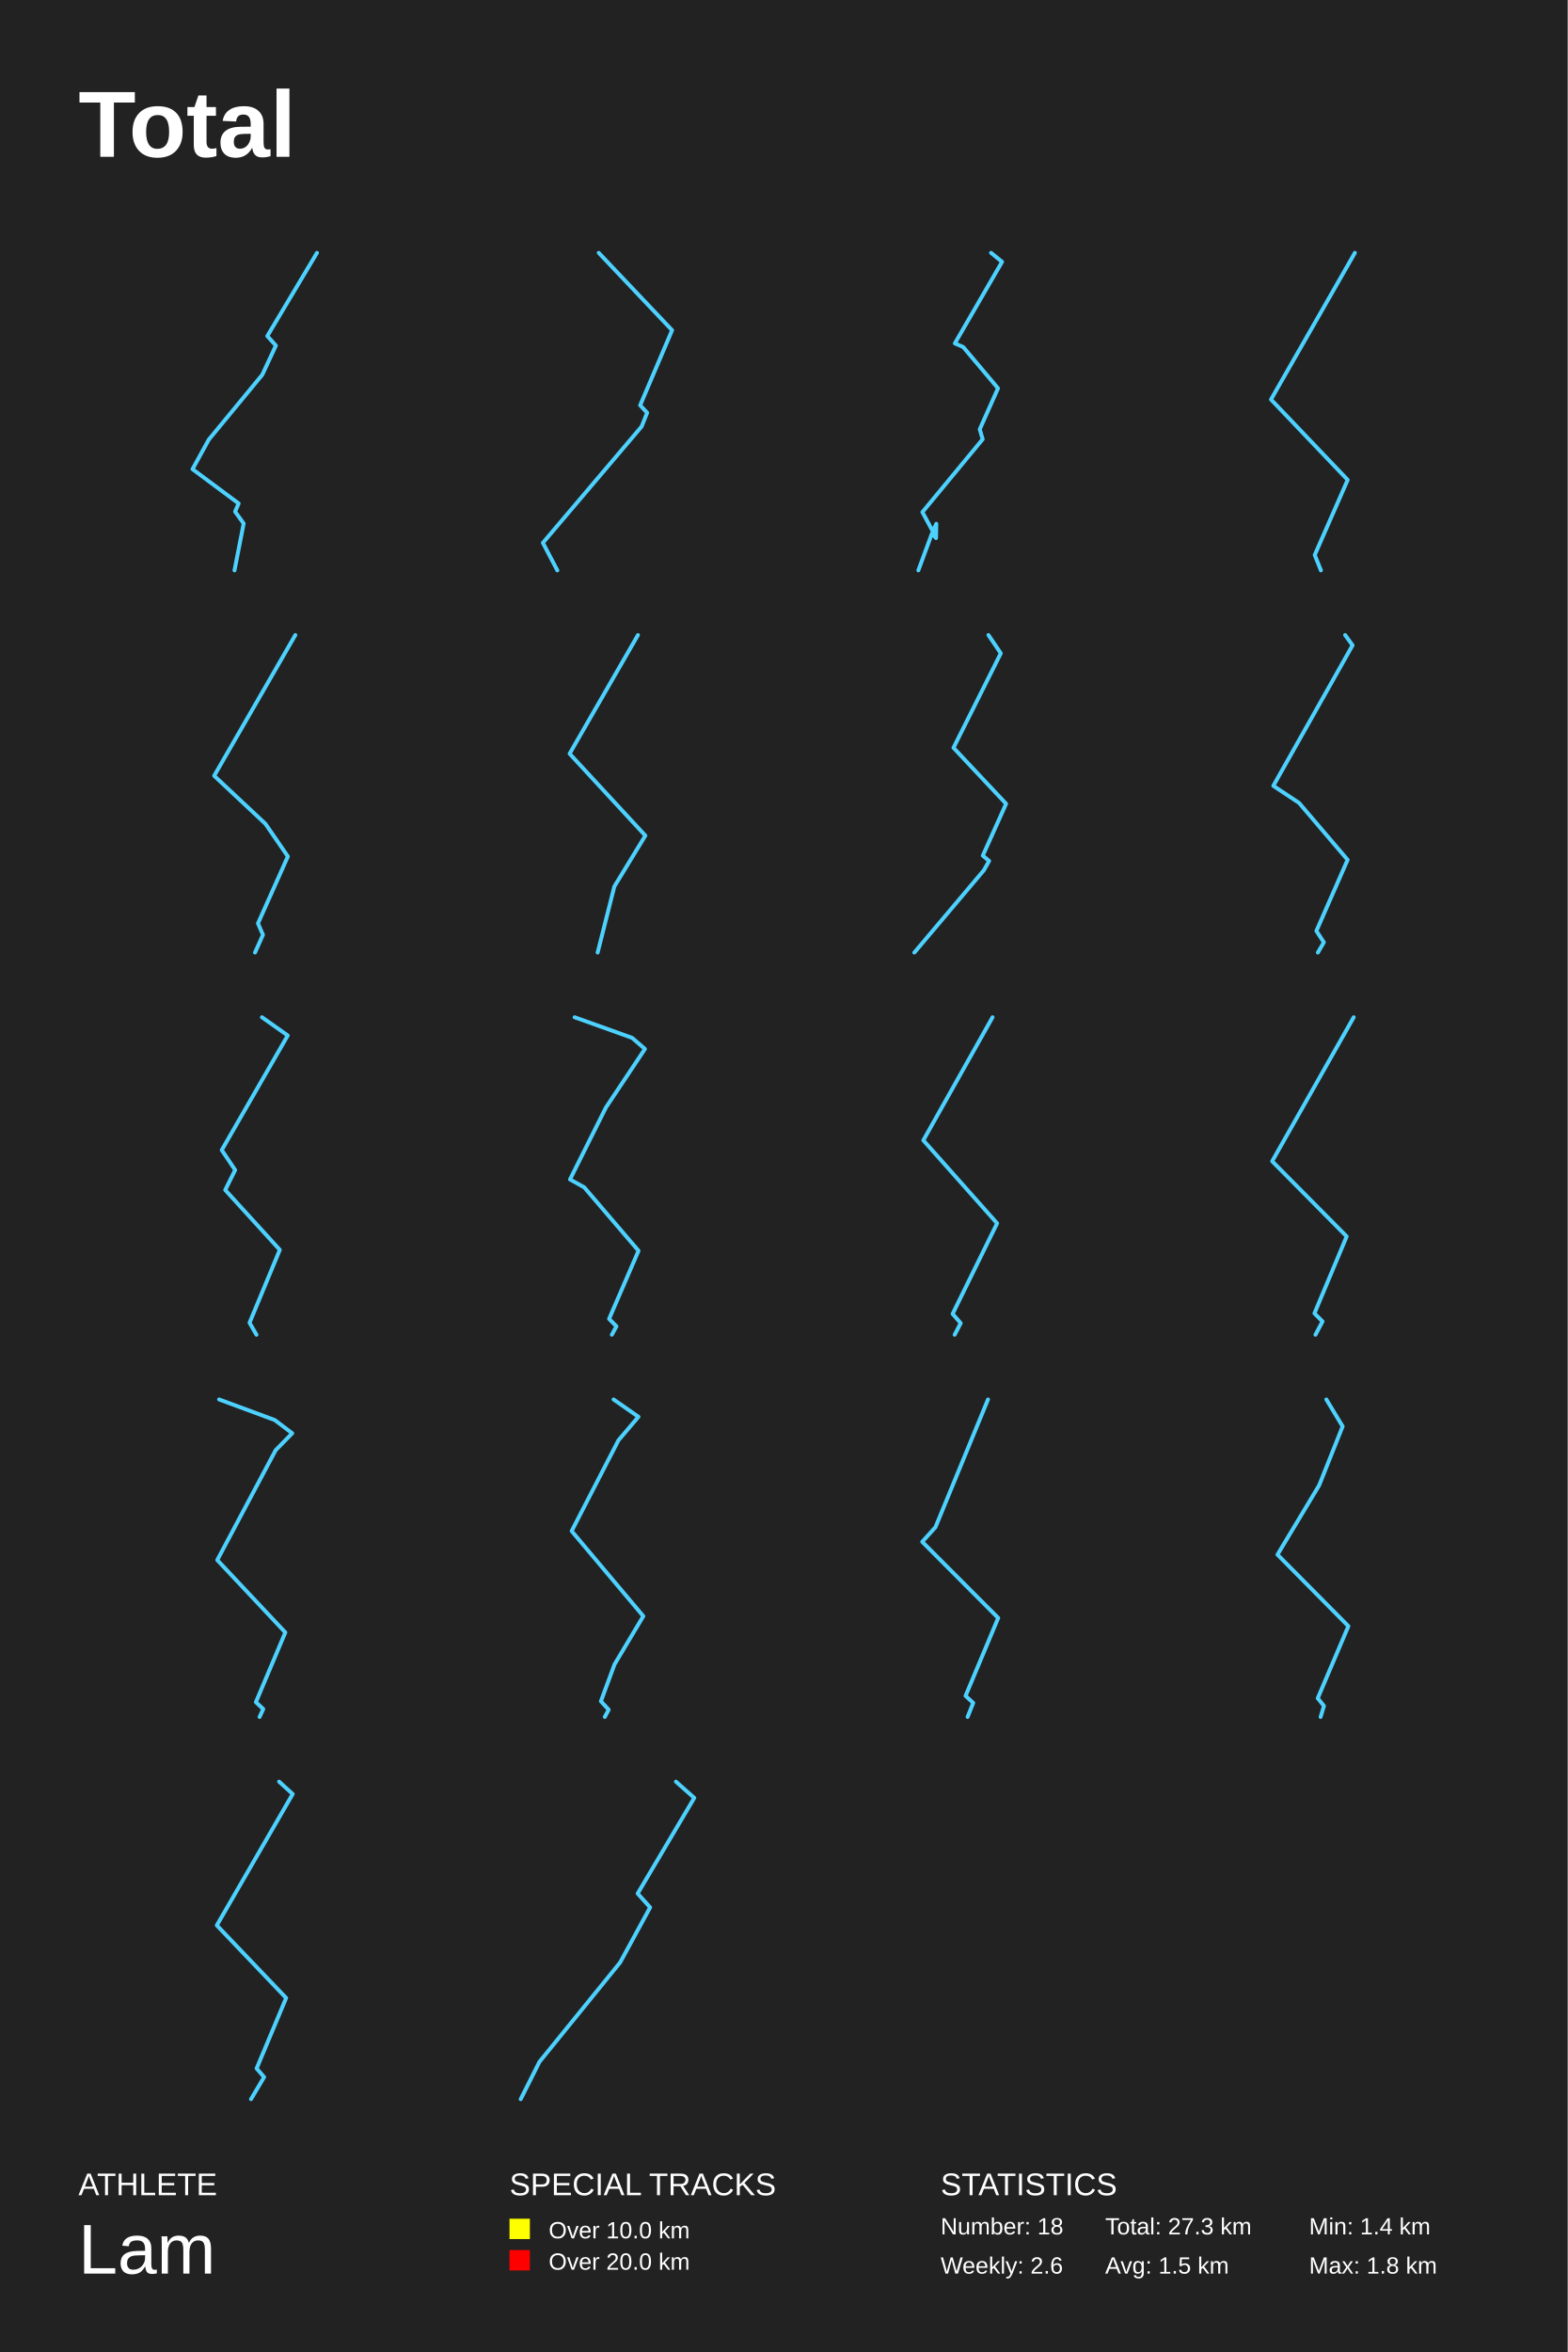
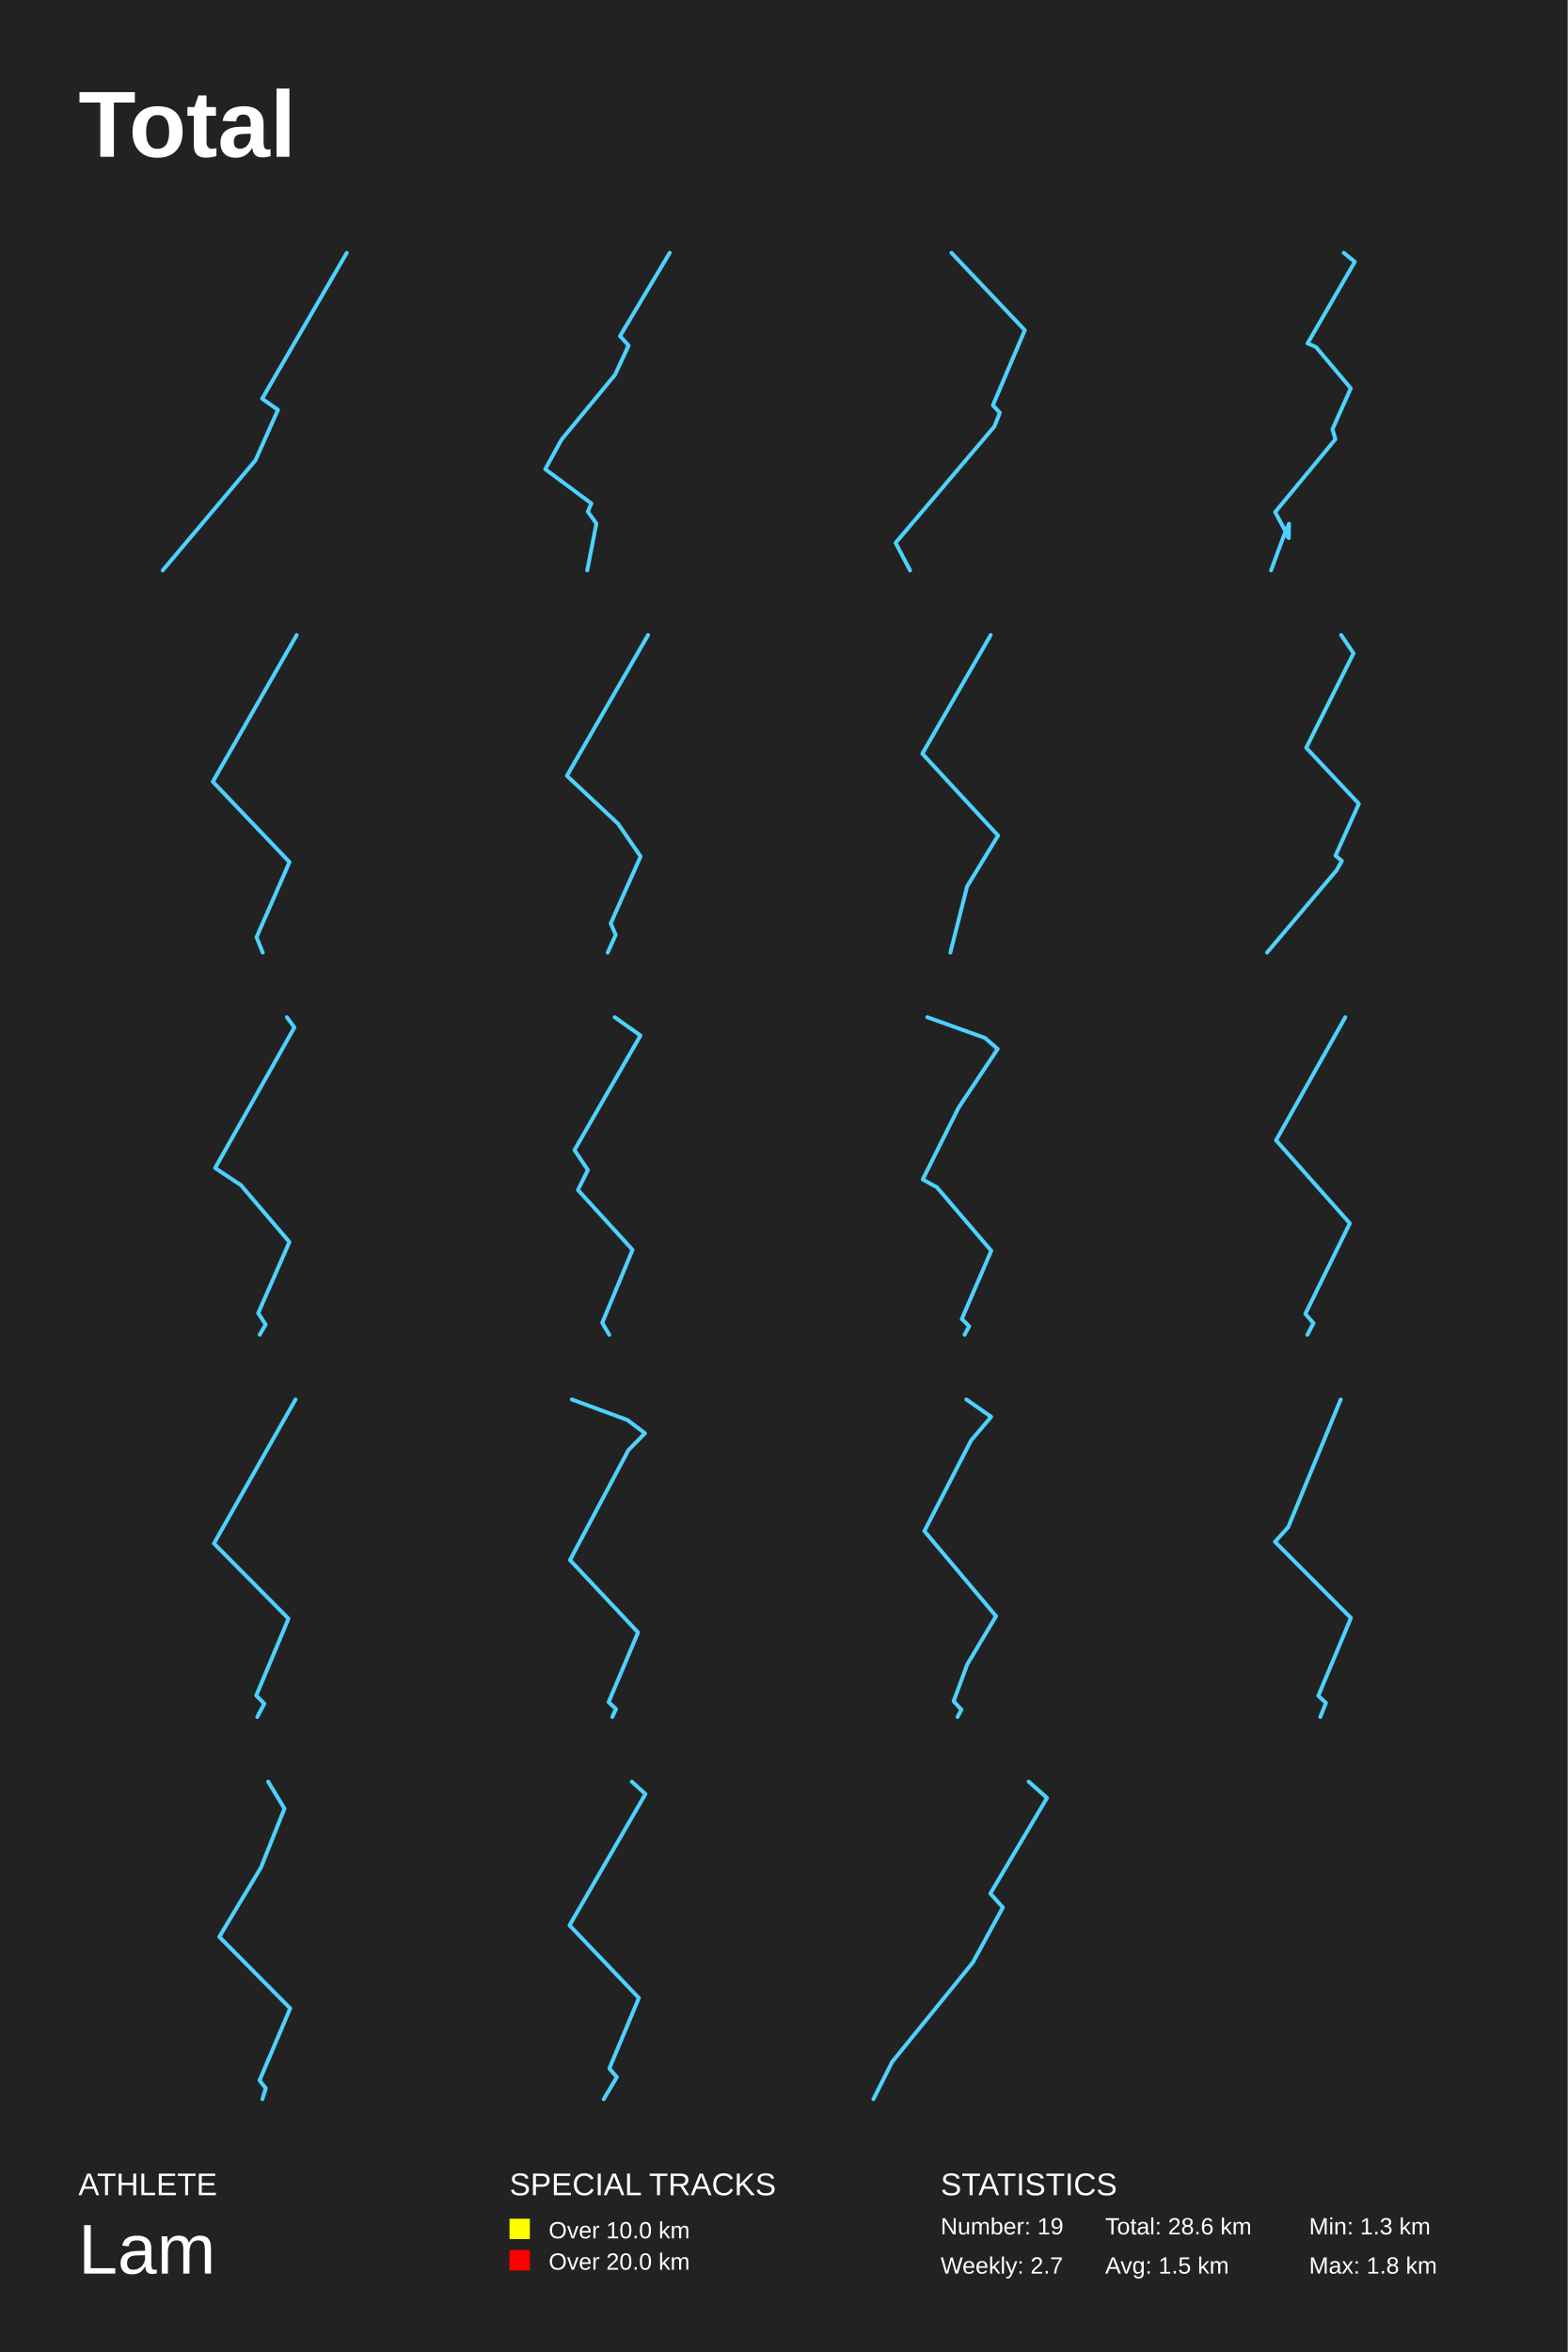
<svg xmlns="http://www.w3.org/2000/svg" baseProfile="full" height="300mm" version="1.1" viewBox="0,0,200,300" width="200mm">
  <defs />
  <rect fill="#222222" height="300" width="200" x="0" y="0" />
  <text fill="#FFFFFF" style="font-size:12px; font-family:Arial; font-weight:bold;" x="10" y="20">Total</text>
  <text fill="#FFFFFF" style="font-size:4px; font-family:Arial" x="10" y="280">ATHLETE</text>
  <text fill="#FFFFFF" style="font-size:9px; font-family:Arial" x="10" y="290">Lam</text>
  <text fill="#FFFFFF" style="font-size:4px; font-family:Arial" x="65" y="280">SPECIAL TRACKS</text>
  <rect fill="yellow" height="2.6" width="2.6" x="65" y="283" />
  <text fill="#FFFFFF" style="font-size:3px; font-family:Arial" x="70" y="285.5">Over 10.0 km</text>
  <rect fill="red" height="2.6" width="2.6" x="65" y="287" />
  <text fill="#FFFFFF" style="font-size:3px; font-family:Arial" x="70" y="289.5">Over 20.0 km</text>
  <text fill="#FFFFFF" style="font-size:4px; font-family:Arial" x="120" y="280">STATISTICS</text>
-   <text fill="#FFFFFF" style="font-size:3px; font-family:Arial" x="120" y="285">Number: 18</text>
-   <text fill="#FFFFFF" style="font-size:3px; font-family:Arial" x="120" y="290">Weekly: 2.6</text>
-   <text fill="#FFFFFF" style="font-size:3px; font-family:Arial" x="141" y="285">Total: 27.3 km</text>
+   <text fill="#FFFFFF" style="font-size:3px; font-family:Arial" x="120" y="285">Number: 19</text>
+   <text fill="#FFFFFF" style="font-size:3px; font-family:Arial" x="120" y="290">Weekly: 2.7</text>
+   <text fill="#FFFFFF" style="font-size:3px; font-family:Arial" x="141" y="285">Total: 28.6 km</text>
  <text fill="#FFFFFF" style="font-size:3px; font-family:Arial" x="141" y="290">Avg: 1.5 km</text>
-   <text fill="#FFFFFF" style="font-size:3px; font-family:Arial" x="167" y="285">Min: 1.4 km</text>
+   <text fill="#FFFFFF" style="font-size:3px; font-family:Arial" x="167" y="285">Min: 1.3 km</text>
  <text fill="#FFFFFF" style="font-size:3px; font-family:Arial" x="167" y="290">Max: 1.8 km</text>
-   <polyline fill="none" points="40.438,32.25 34.103,42.863 35.196,44.076 33.462,47.801 26.636,56.074 24.562,59.842 30.445,64.217 29.992,65.257 31.086,66.773 29.917,72.75" stroke="#4DD2FF" stroke-linecap="round" stroke-linejoin="round" stroke-width="0.5" />
-   <polyline fill="none" points="76.386,32.25 85.742,42.119 81.669,51.696 82.559,52.646 81.859,54.401 69.258,69.241 71.104,72.75" stroke="#4DD2FF" stroke-linecap="round" stroke-linejoin="round" stroke-width="0.5" />
-   <polyline fill="none" points="126.436,32.25 127.84,33.396 121.816,43.798 122.888,44.265 127.323,49.529 124.995,54.75 125.364,56.024 117.677,65.321 119.008,67.783 119.451,66.807 119.414,68.632 118.897,68.038 117.16,72.75" stroke="#4DD2FF" stroke-linecap="round" stroke-linejoin="round" stroke-width="0.5" />
-   <polyline fill="none" points="172.851,32.25 162.149,50.954 171.932,61.211 167.73,70.789 168.518,72.75" stroke="#4DD2FF" stroke-linecap="round" stroke-linejoin="round" stroke-width="0.5" />
-   <polyline fill="none" points="37.677,81.0 27.323,98.952 33.866,105.081 36.724,109.241 32.913,117.778 33.548,119.238 32.532,121.5" stroke="#4DD2FF" stroke-linecap="round" stroke-linejoin="round" stroke-width="0.5" />
-   <polyline fill="none" points="81.389,81.0 72.669,96.134 82.331,106.583 78.378,113.069 76.245,121.5" stroke="#4DD2FF" stroke-linecap="round" stroke-linejoin="round" stroke-width="0.5" />
-   <polyline fill="none" points="126.102,81.0 127.678,83.328 121.644,95.38 128.354,102.518 125.382,109.138 126.192,109.811 125.517,111 116.646,121.5" stroke="#4DD2FF" stroke-linecap="round" stroke-linejoin="round" stroke-width="0.5" />
-   <polyline fill="none" points="171.607,81.0 172.555,82.306 162.445,100.234 165.731,102.412 171.923,109.67 167.942,118.742 168.89,120.194 168.132,121.5" stroke="#4DD2FF" stroke-linecap="round" stroke-linejoin="round" stroke-width="0.5" />
-   <polyline fill="none" points="33.418,129.75 36.709,132.077 28.291,146.692 30,149.237 28.734,151.782 35.696,159.416 31.835,168.723 32.722,170.25" stroke="#4DD2FF" stroke-linecap="round" stroke-linejoin="round" stroke-width="0.5" />
-   <polyline fill="none" points="73.306,129.75 80.638,132.378 82.281,133.793 77.295,141.274 72.719,150.438 74.538,151.449 81.46,159.536 77.705,168.228 78.644,169.172 78.057,170.25" stroke="#4DD2FF" stroke-linecap="round" stroke-linejoin="round" stroke-width="0.5" />
-   <polyline fill="none" points="126.625,129.75 117.795,145.447 127.205,156.035 121.533,167.585 122.564,168.769 121.791,170.25" stroke="#4DD2FF" stroke-linecap="round" stroke-linejoin="round" stroke-width="0.5" />
-   <polyline fill="none" points="172.702,129.75 162.298,148.119 171.803,157.709 167.693,167.521 168.72,168.553 167.821,170.25" stroke="#4DD2FF" stroke-linecap="round" stroke-linejoin="round" stroke-width="0.5" />
-   <polyline fill="none" points="27.954,178.5 35.052,181.128 37.281,182.813 35.169,184.969 27.719,198.986 36.401,208.218 32.647,217.113 33.585,217.989 33.116,219.0" stroke="#4DD2FF" stroke-linecap="round" stroke-linejoin="round" stroke-width="0.5" />
-   <polyline fill="none" points="78.277,178.5 81.448,180.714 78.899,183.714 72.93,195.286 82.07,206.143 78.402,212.286 76.661,217 77.655,218.071 77.158,219.0" stroke="#4DD2FF" stroke-linecap="round" stroke-linejoin="round" stroke-width="0.5" />
-   <polyline fill="none" points="126.045,178.5 119.345,194.79 117.654,196.658 127.346,206.372 123.183,216.31 124.159,217.207 123.443,219.0" stroke="#4DD2FF" stroke-linecap="round" stroke-linejoin="round" stroke-width="0.5" />
-   <polyline fill="none" points="169.211,178.5 171.288,181.939 168.294,189.45 162.978,198.294 172.022,207.419 168.111,216.614 168.905,217.596 168.478,219.0" stroke="#4DD2FF" stroke-linecap="round" stroke-linejoin="round" stroke-width="0.5" />
-   <polyline fill="none" points="35.607,227.25 37.34,228.829 27.66,245.578 36.504,254.845 32.739,263.837 33.695,264.936 32.022,267.75" stroke="#4DD2FF" stroke-linecap="round" stroke-linejoin="round" stroke-width="0.5" />
-   <polyline fill="none" points="86.234,227.25 88.571,229.324 81.35,241.523 82.942,243.292 79.119,250.306 68.819,262.993 66.429,267.75" stroke="#4DD2FF" stroke-linecap="round" stroke-linejoin="round" stroke-width="0.5" />
+   <polyline fill="none" points="44.241,32.25 33.443,50.856 35.46,52.276 32.598,58.702 20.759,72.75" stroke="#4DD2FF" stroke-linecap="round" stroke-linejoin="round" stroke-width="0.5" />
+   <polyline fill="none" points="85.438,32.25 79.103,42.863 80.196,44.076 78.462,47.801 71.636,56.074 69.562,59.842 75.445,64.217 74.992,65.257 76.086,66.773 74.917,72.75" stroke="#4DD2FF" stroke-linecap="round" stroke-linejoin="round" stroke-width="0.5" />
+   <polyline fill="none" points="121.386,32.25 130.742,42.119 126.669,51.696 127.559,52.646 126.859,54.401 114.258,69.241 116.104,72.75" stroke="#4DD2FF" stroke-linecap="round" stroke-linejoin="round" stroke-width="0.5" />
+   <polyline fill="none" points="171.436,32.25 172.84,33.396 166.816,43.798 167.888,44.265 172.323,49.529 169.995,54.75 170.364,56.024 162.677,65.321 164.008,67.783 164.451,66.807 164.414,68.632 163.897,68.038 162.16,72.75" stroke="#4DD2FF" stroke-linecap="round" stroke-linejoin="round" stroke-width="0.5" />
+   <polyline fill="none" points="37.851,81.0 27.149,99.704 36.932,109.961 32.73,119.539 33.518,121.5" stroke="#4DD2FF" stroke-linecap="round" stroke-linejoin="round" stroke-width="0.5" />
+   <polyline fill="none" points="82.677,81.0 72.323,98.952 78.866,105.081 81.724,109.241 77.913,117.778 78.548,119.238 77.532,121.5" stroke="#4DD2FF" stroke-linecap="round" stroke-linejoin="round" stroke-width="0.5" />
+   <polyline fill="none" points="126.389,81.0 117.669,96.134 127.331,106.583 123.378,113.069 121.245,121.5" stroke="#4DD2FF" stroke-linecap="round" stroke-linejoin="round" stroke-width="0.5" />
+   <polyline fill="none" points="171.102,81.0 172.678,83.328 166.644,95.38 173.354,102.518 170.382,109.138 171.192,109.811 170.517,111 161.646,121.5" stroke="#4DD2FF" stroke-linecap="round" stroke-linejoin="round" stroke-width="0.5" />
+   <polyline fill="none" points="36.607,129.75 37.555,131.056 27.445,148.984 30.731,151.162 36.923,158.42 32.942,167.492 33.89,168.944 33.132,170.25" stroke="#4DD2FF" stroke-linecap="round" stroke-linejoin="round" stroke-width="0.5" />
+   <polyline fill="none" points="78.418,129.75 81.709,132.077 73.291,146.692 75,149.237 73.734,151.782 80.696,159.416 76.835,168.723 77.722,170.25" stroke="#4DD2FF" stroke-linecap="round" stroke-linejoin="round" stroke-width="0.5" />
+   <polyline fill="none" points="118.306,129.75 125.638,132.378 127.281,133.793 122.295,141.274 117.719,150.438 119.538,151.449 126.46,159.536 122.705,168.228 123.644,169.172 123.057,170.25" stroke="#4DD2FF" stroke-linecap="round" stroke-linejoin="round" stroke-width="0.5" />
+   <polyline fill="none" points="171.625,129.75 162.795,145.447 172.205,156.035 166.533,167.585 167.564,168.769 166.791,170.25" stroke="#4DD2FF" stroke-linecap="round" stroke-linejoin="round" stroke-width="0.5" />
+   <polyline fill="none" points="37.702,178.5 27.298,196.869 36.803,206.459 32.693,216.271 33.72,217.303 32.821,219.0" stroke="#4DD2FF" stroke-linecap="round" stroke-linejoin="round" stroke-width="0.5" />
+   <polyline fill="none" points="72.954,178.5 80.052,181.128 82.281,182.813 80.169,184.969 72.719,198.986 81.401,208.218 77.647,217.113 78.585,217.989 78.116,219.0" stroke="#4DD2FF" stroke-linecap="round" stroke-linejoin="round" stroke-width="0.5" />
+   <polyline fill="none" points="123.277,178.5 126.448,180.714 123.899,183.714 117.93,195.286 127.07,206.143 123.402,212.286 121.661,217 122.655,218.071 122.158,219.0" stroke="#4DD2FF" stroke-linecap="round" stroke-linejoin="round" stroke-width="0.5" />
+   <polyline fill="none" points="171.045,178.5 164.345,194.79 162.654,196.658 172.346,206.372 168.183,216.31 169.159,217.207 168.443,219.0" stroke="#4DD2FF" stroke-linecap="round" stroke-linejoin="round" stroke-width="0.5" />
+   <polyline fill="none" points="34.211,227.25 36.288,230.689 33.294,238.2 27.978,247.044 37.022,256.169 33.111,265.364 33.905,266.346 33.478,267.75" stroke="#4DD2FF" stroke-linecap="round" stroke-linejoin="round" stroke-width="0.5" />
+   <polyline fill="none" points="80.607,227.25 82.34,228.829 72.66,245.578 81.504,254.845 77.739,263.837 78.695,264.936 77.022,267.75" stroke="#4DD2FF" stroke-linecap="round" stroke-linejoin="round" stroke-width="0.5" />
+   <polyline fill="none" points="131.234,227.25 133.571,229.324 126.35,241.523 127.942,243.292 124.119,250.306 113.819,262.993 111.429,267.75" stroke="#4DD2FF" stroke-linecap="round" stroke-linejoin="round" stroke-width="0.5" />
</svg>
